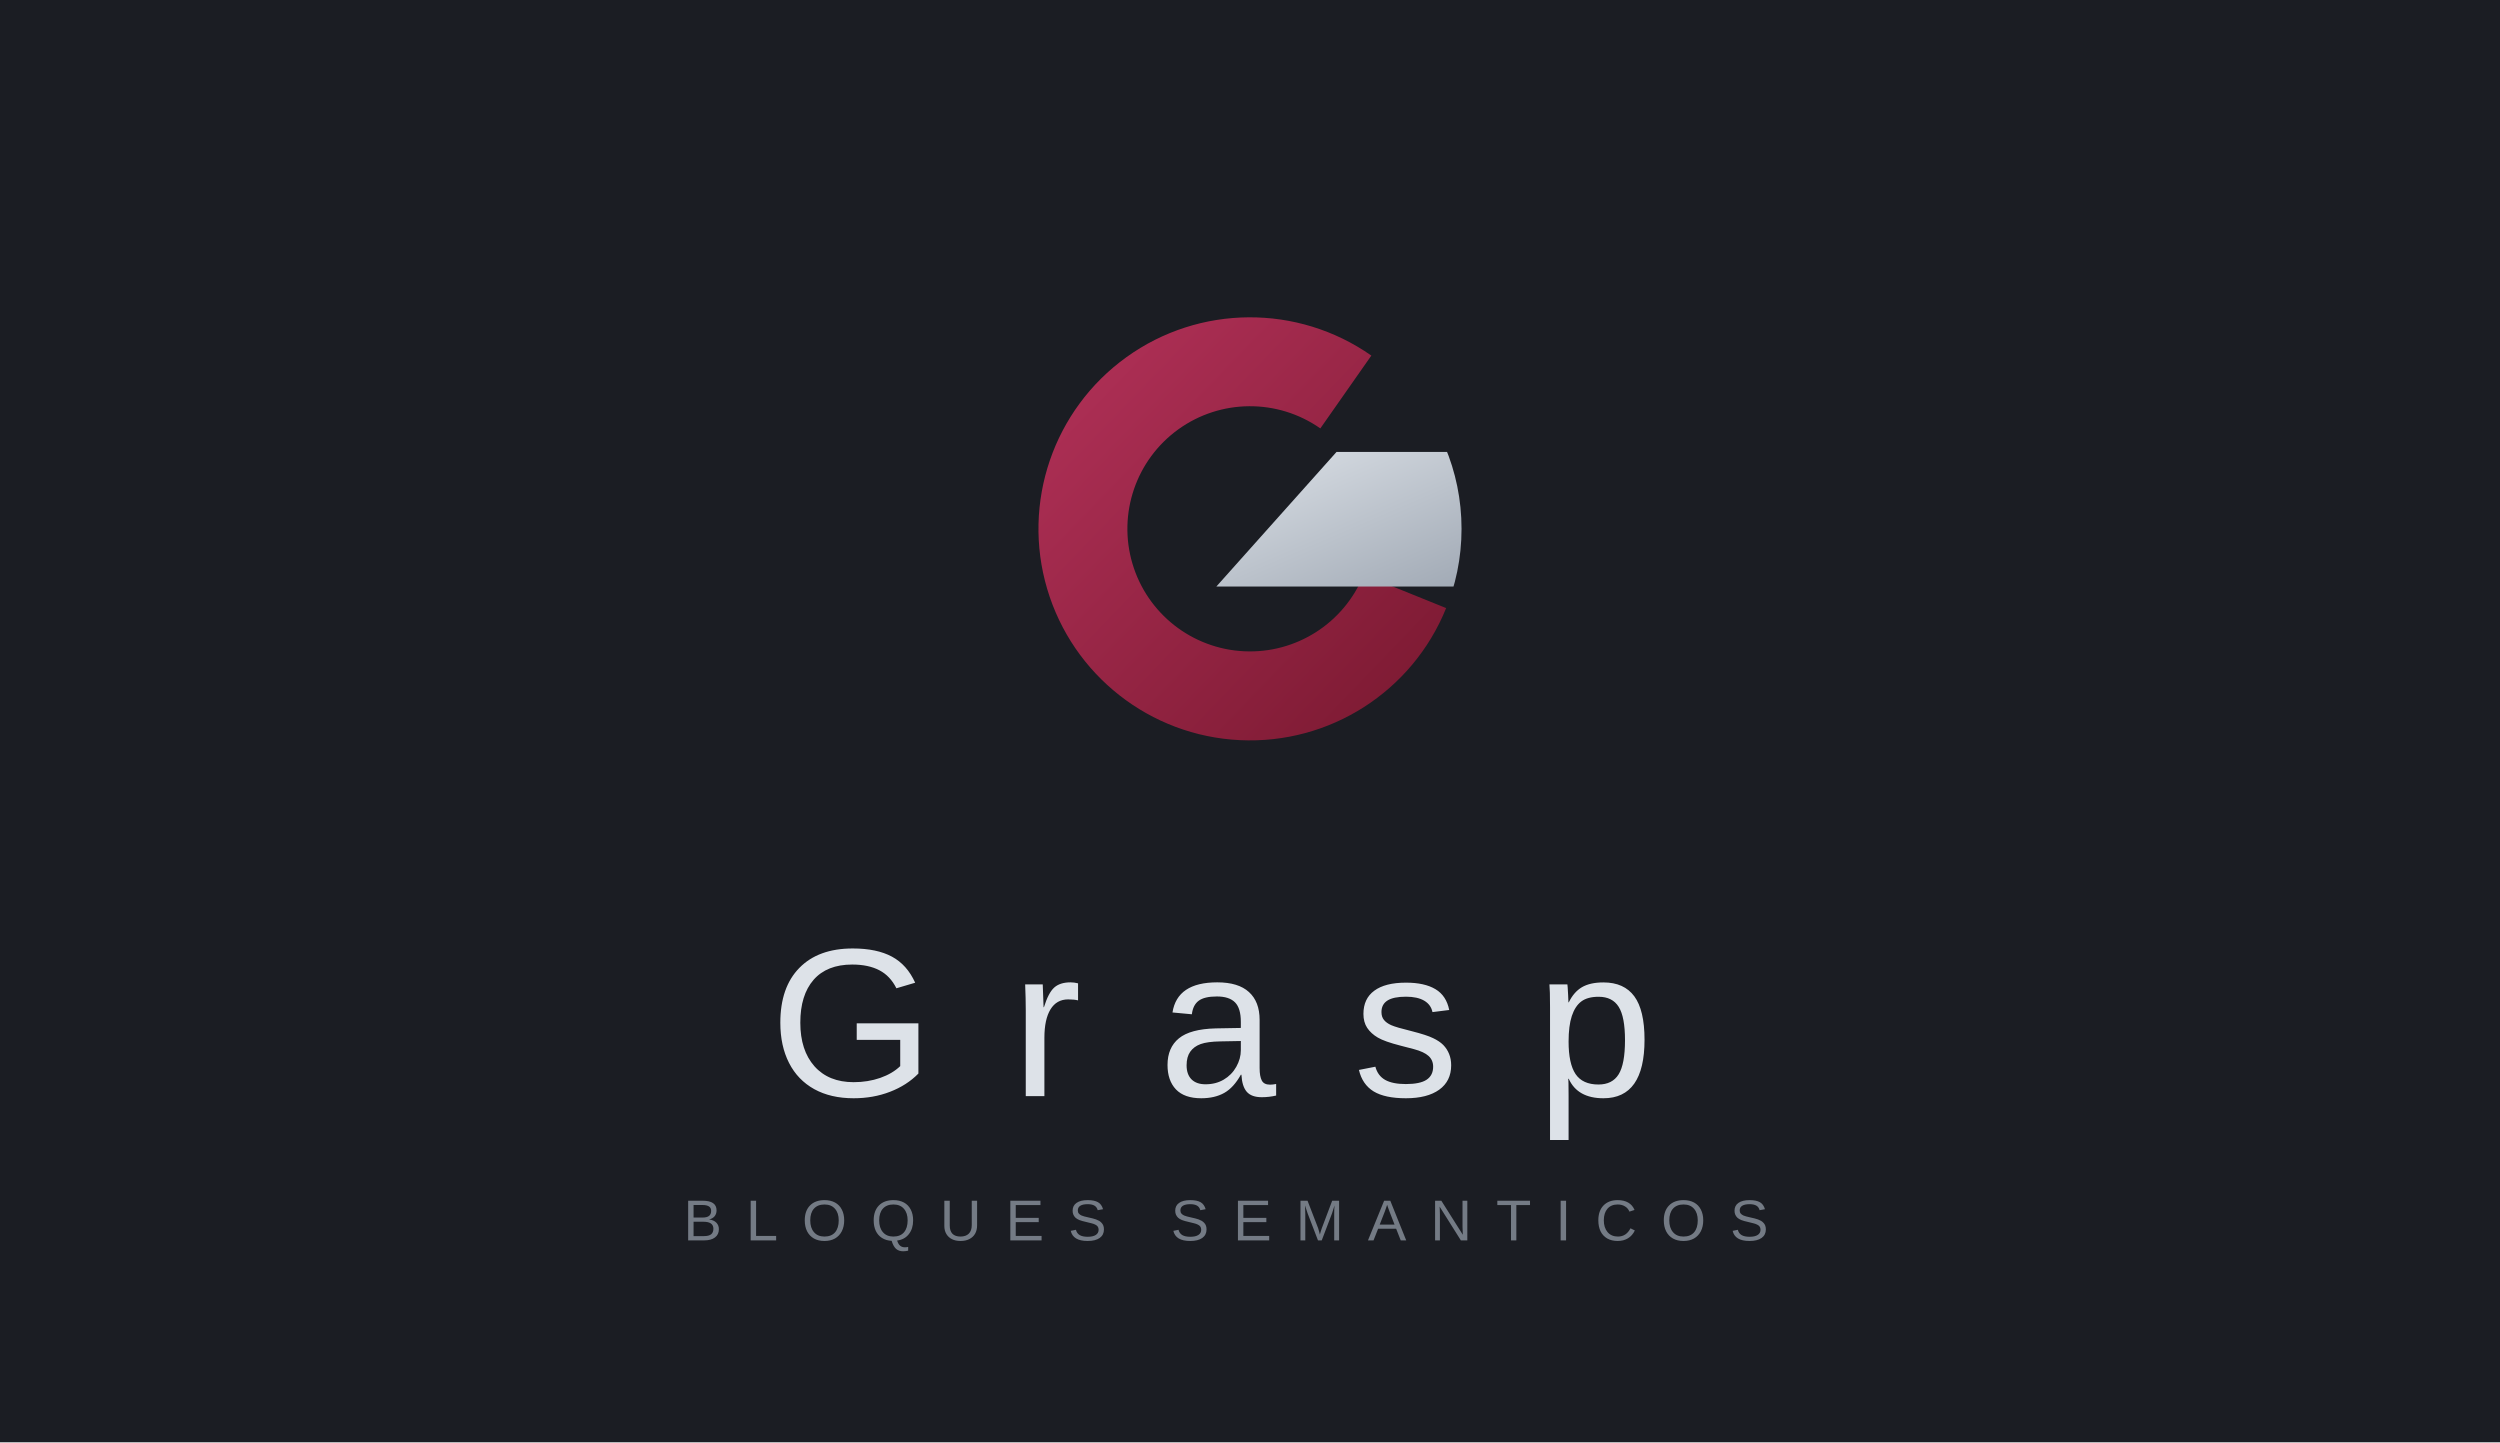
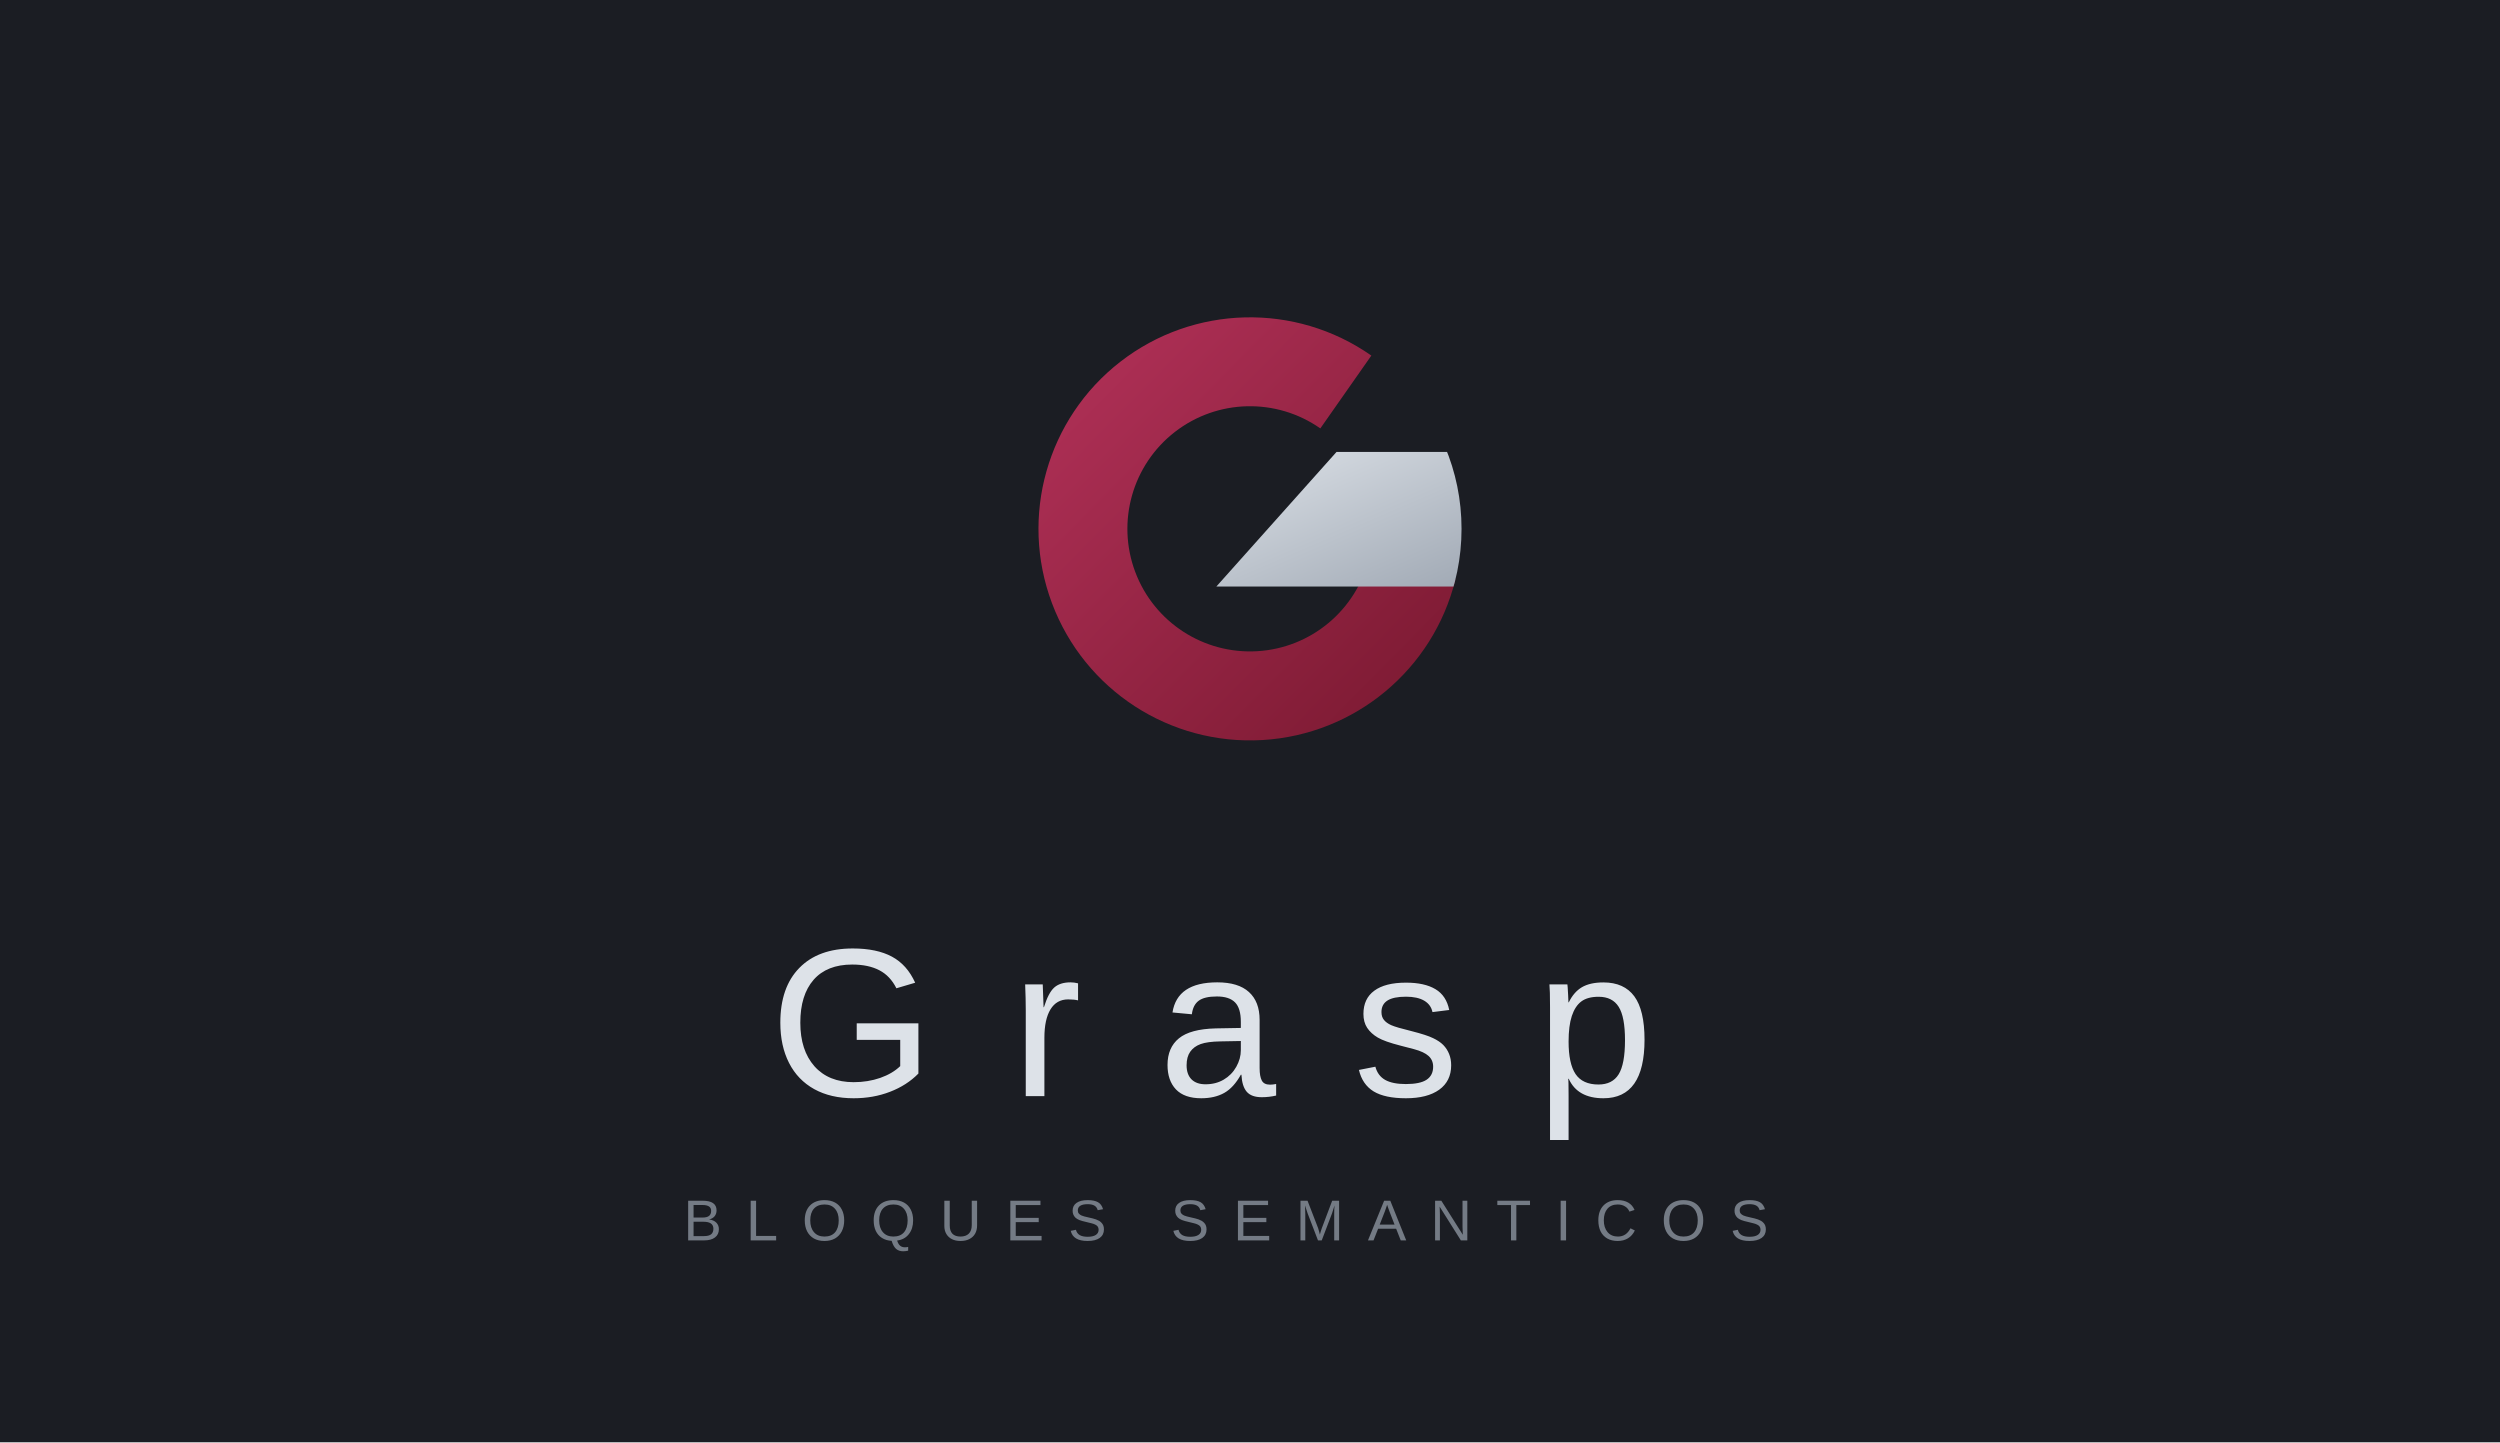
<svg xmlns="http://www.w3.org/2000/svg" viewBox="0 0 520 300" width="520" height="300">
  <defs>
    <linearGradient id="wine" x1="0" y1="0" x2="1" y2="1">
      <stop offset="0" stop-color="#B4325A" />
      <stop offset="1" stop-color="#78182F" />
    </linearGradient>
    <linearGradient id="gray" x1="0" y1="0" x2="1" y2="1">
      <stop offset="0" stop-color="#DDE2E8" />
      <stop offset="1" stop-color="#9AA3AF" />
    </linearGradient>
    <clipPath id="disc">
      <circle cx="64.0" cy="64.0" r="44.0" />
    </clipPath>
  </defs>
  <rect width="520" height="300" rx="0" fill="#1B1D23" />
  <g transform="translate(196 46)">
-     <path d="M 89.24,27.96 A 44.0 44.0 0 1 0 104.80,80.48 L 87.64,73.55 A 25.5 25.5 0 1 1 78.63,43.11 Z" fill="url(#wine)" />
+     <path d="M 89.24,27.96 A 44.0 44.0 0 1 0 106.73,74.52 L 88.76,70.09 A 25.5 25.5 0 1 1 78.63,43.11 Z" fill="url(#wine)" />
    <g clip-path="url(#disc)">
      <path d="M 82.0,48.0 L 122.0,48.0 L 122.0,76.0 L 57.0,76.0 Z" fill="url(#gray)" />
    </g>
  </g>
  <text x="252" y="228" text-anchor="middle" fill="#DDE2E8" font-family="-apple-system, BlinkMacSystemFont, 'Helvetica Neue', Arial, sans-serif" font-size="44" letter-spacing="16">Grasp</text>
  <text x="255" y="258" text-anchor="middle" fill="#9AA3AF" opacity="0.7" font-family="-apple-system, BlinkMacSystemFont, 'Helvetica Neue', Arial, sans-serif" font-size="12" letter-spacing="5">BLOQUES SEMANTICOS</text>
</svg>
